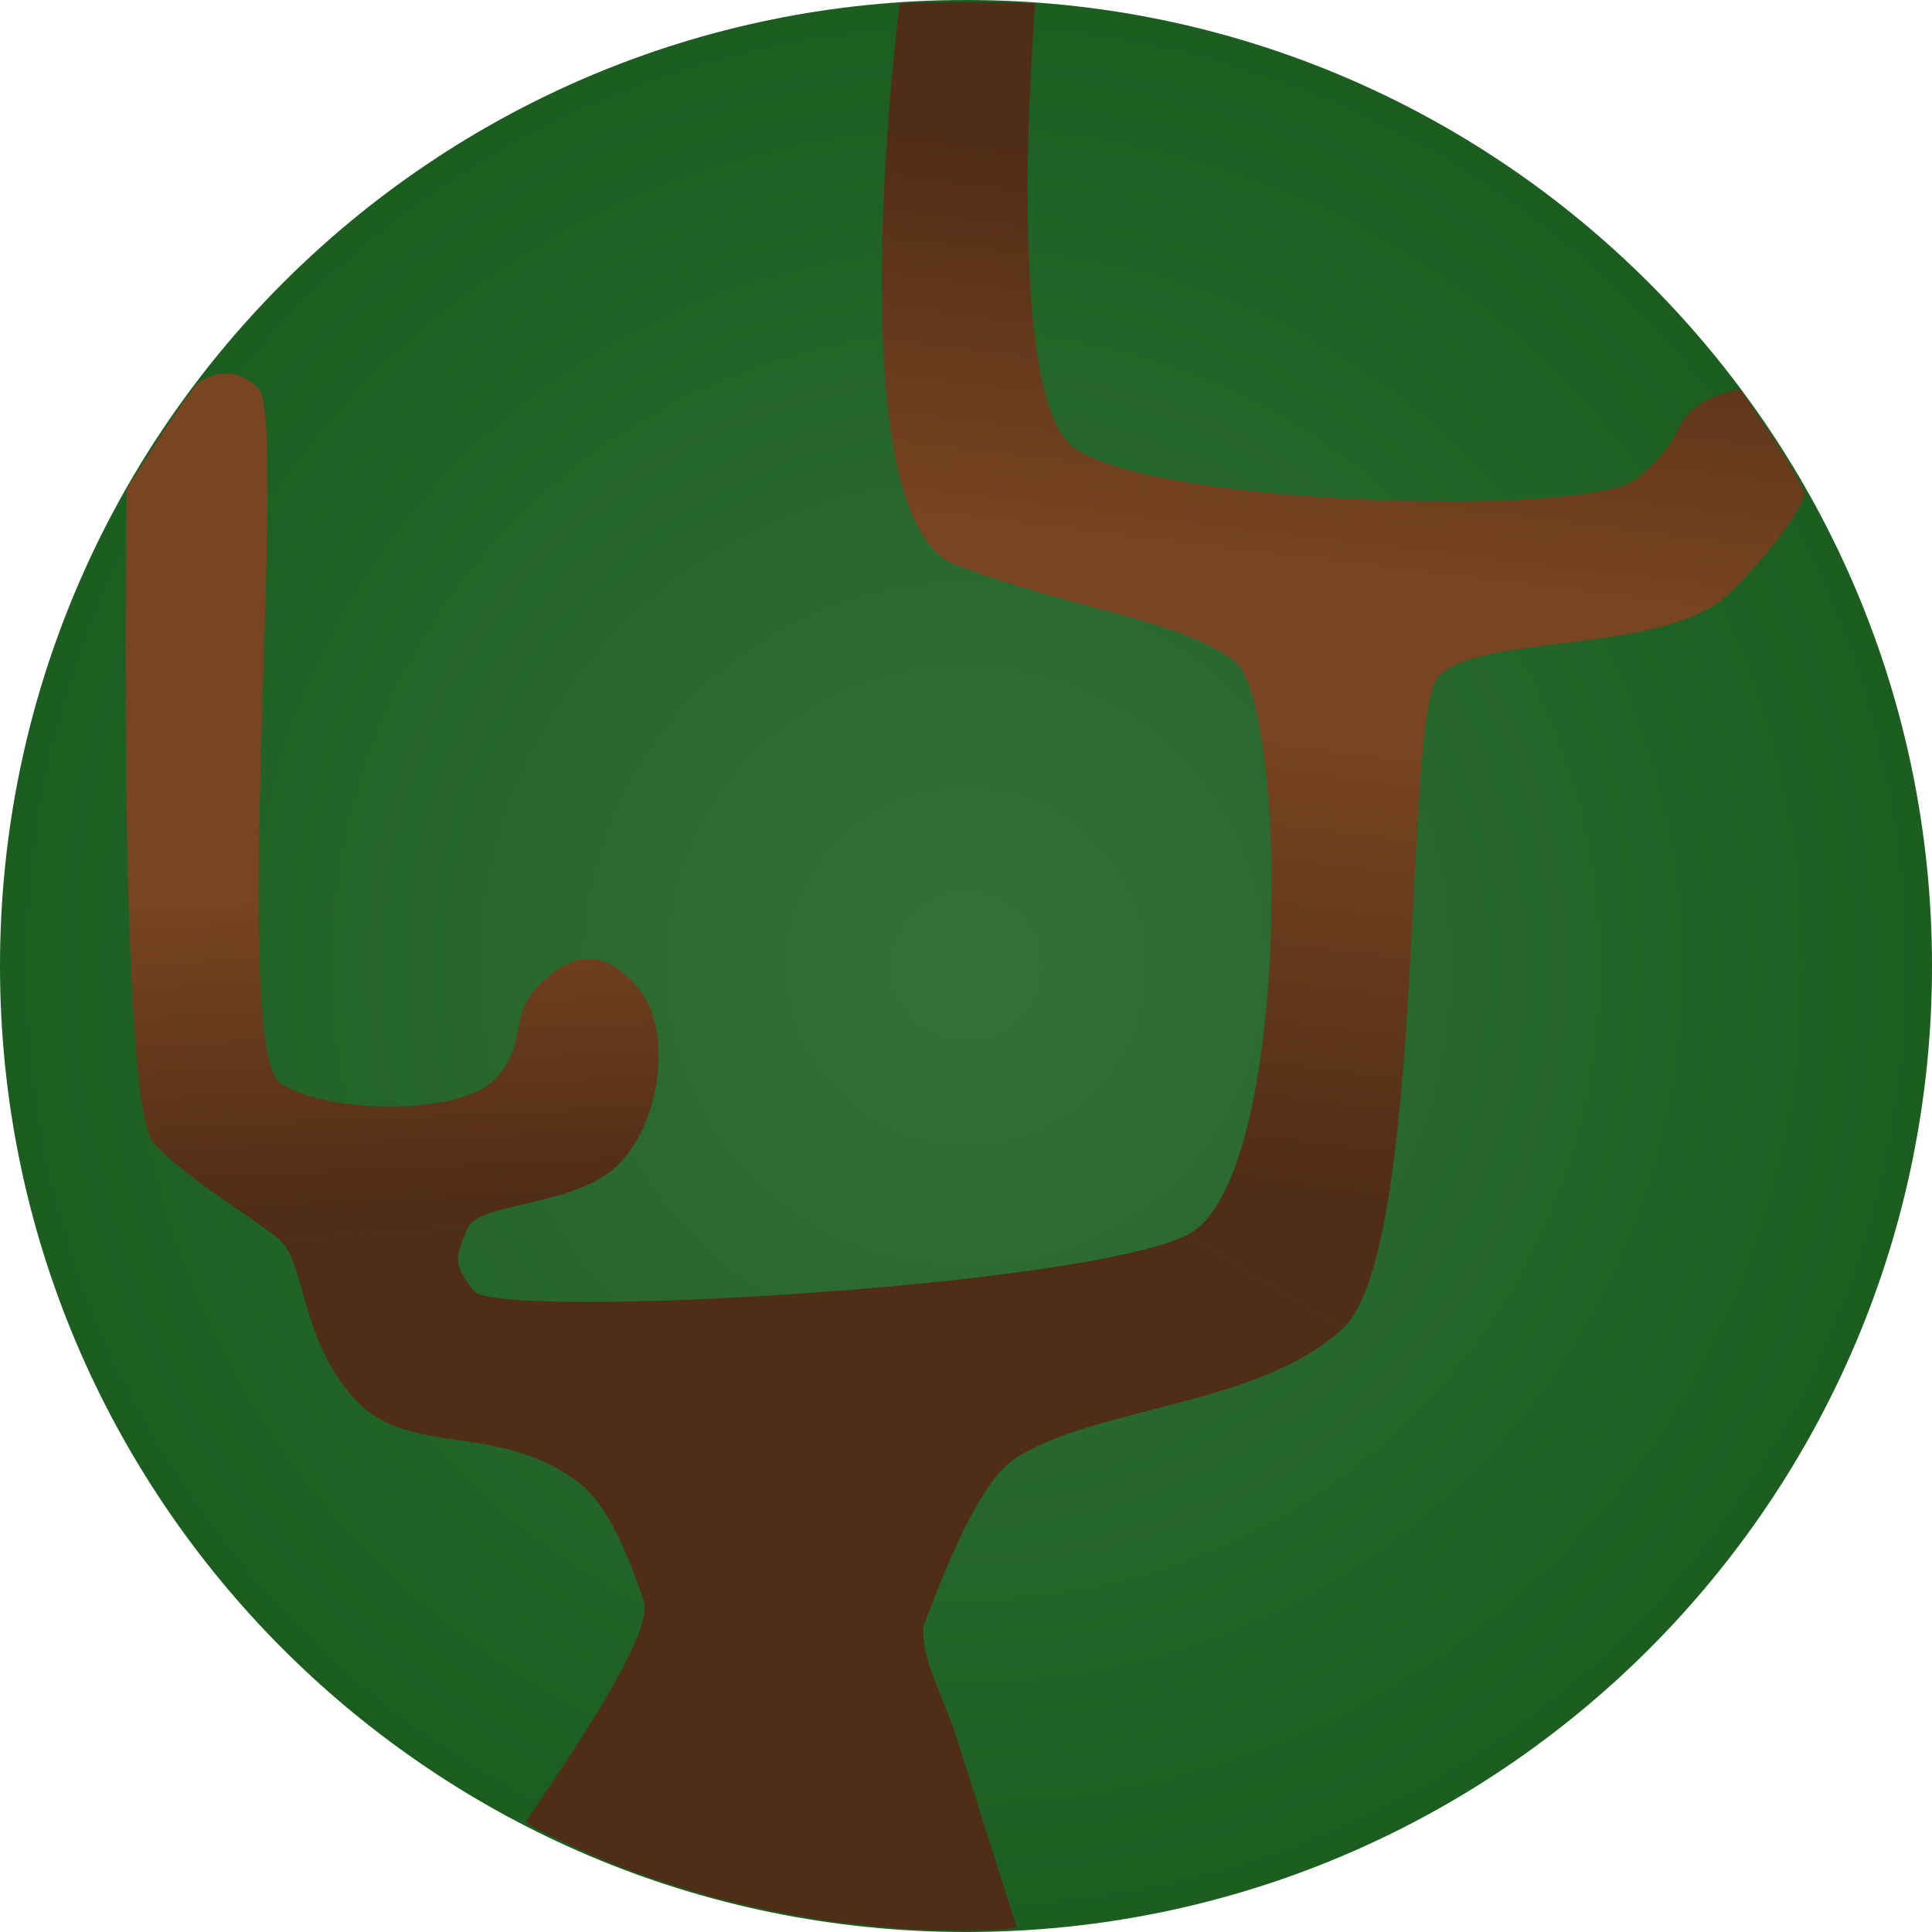
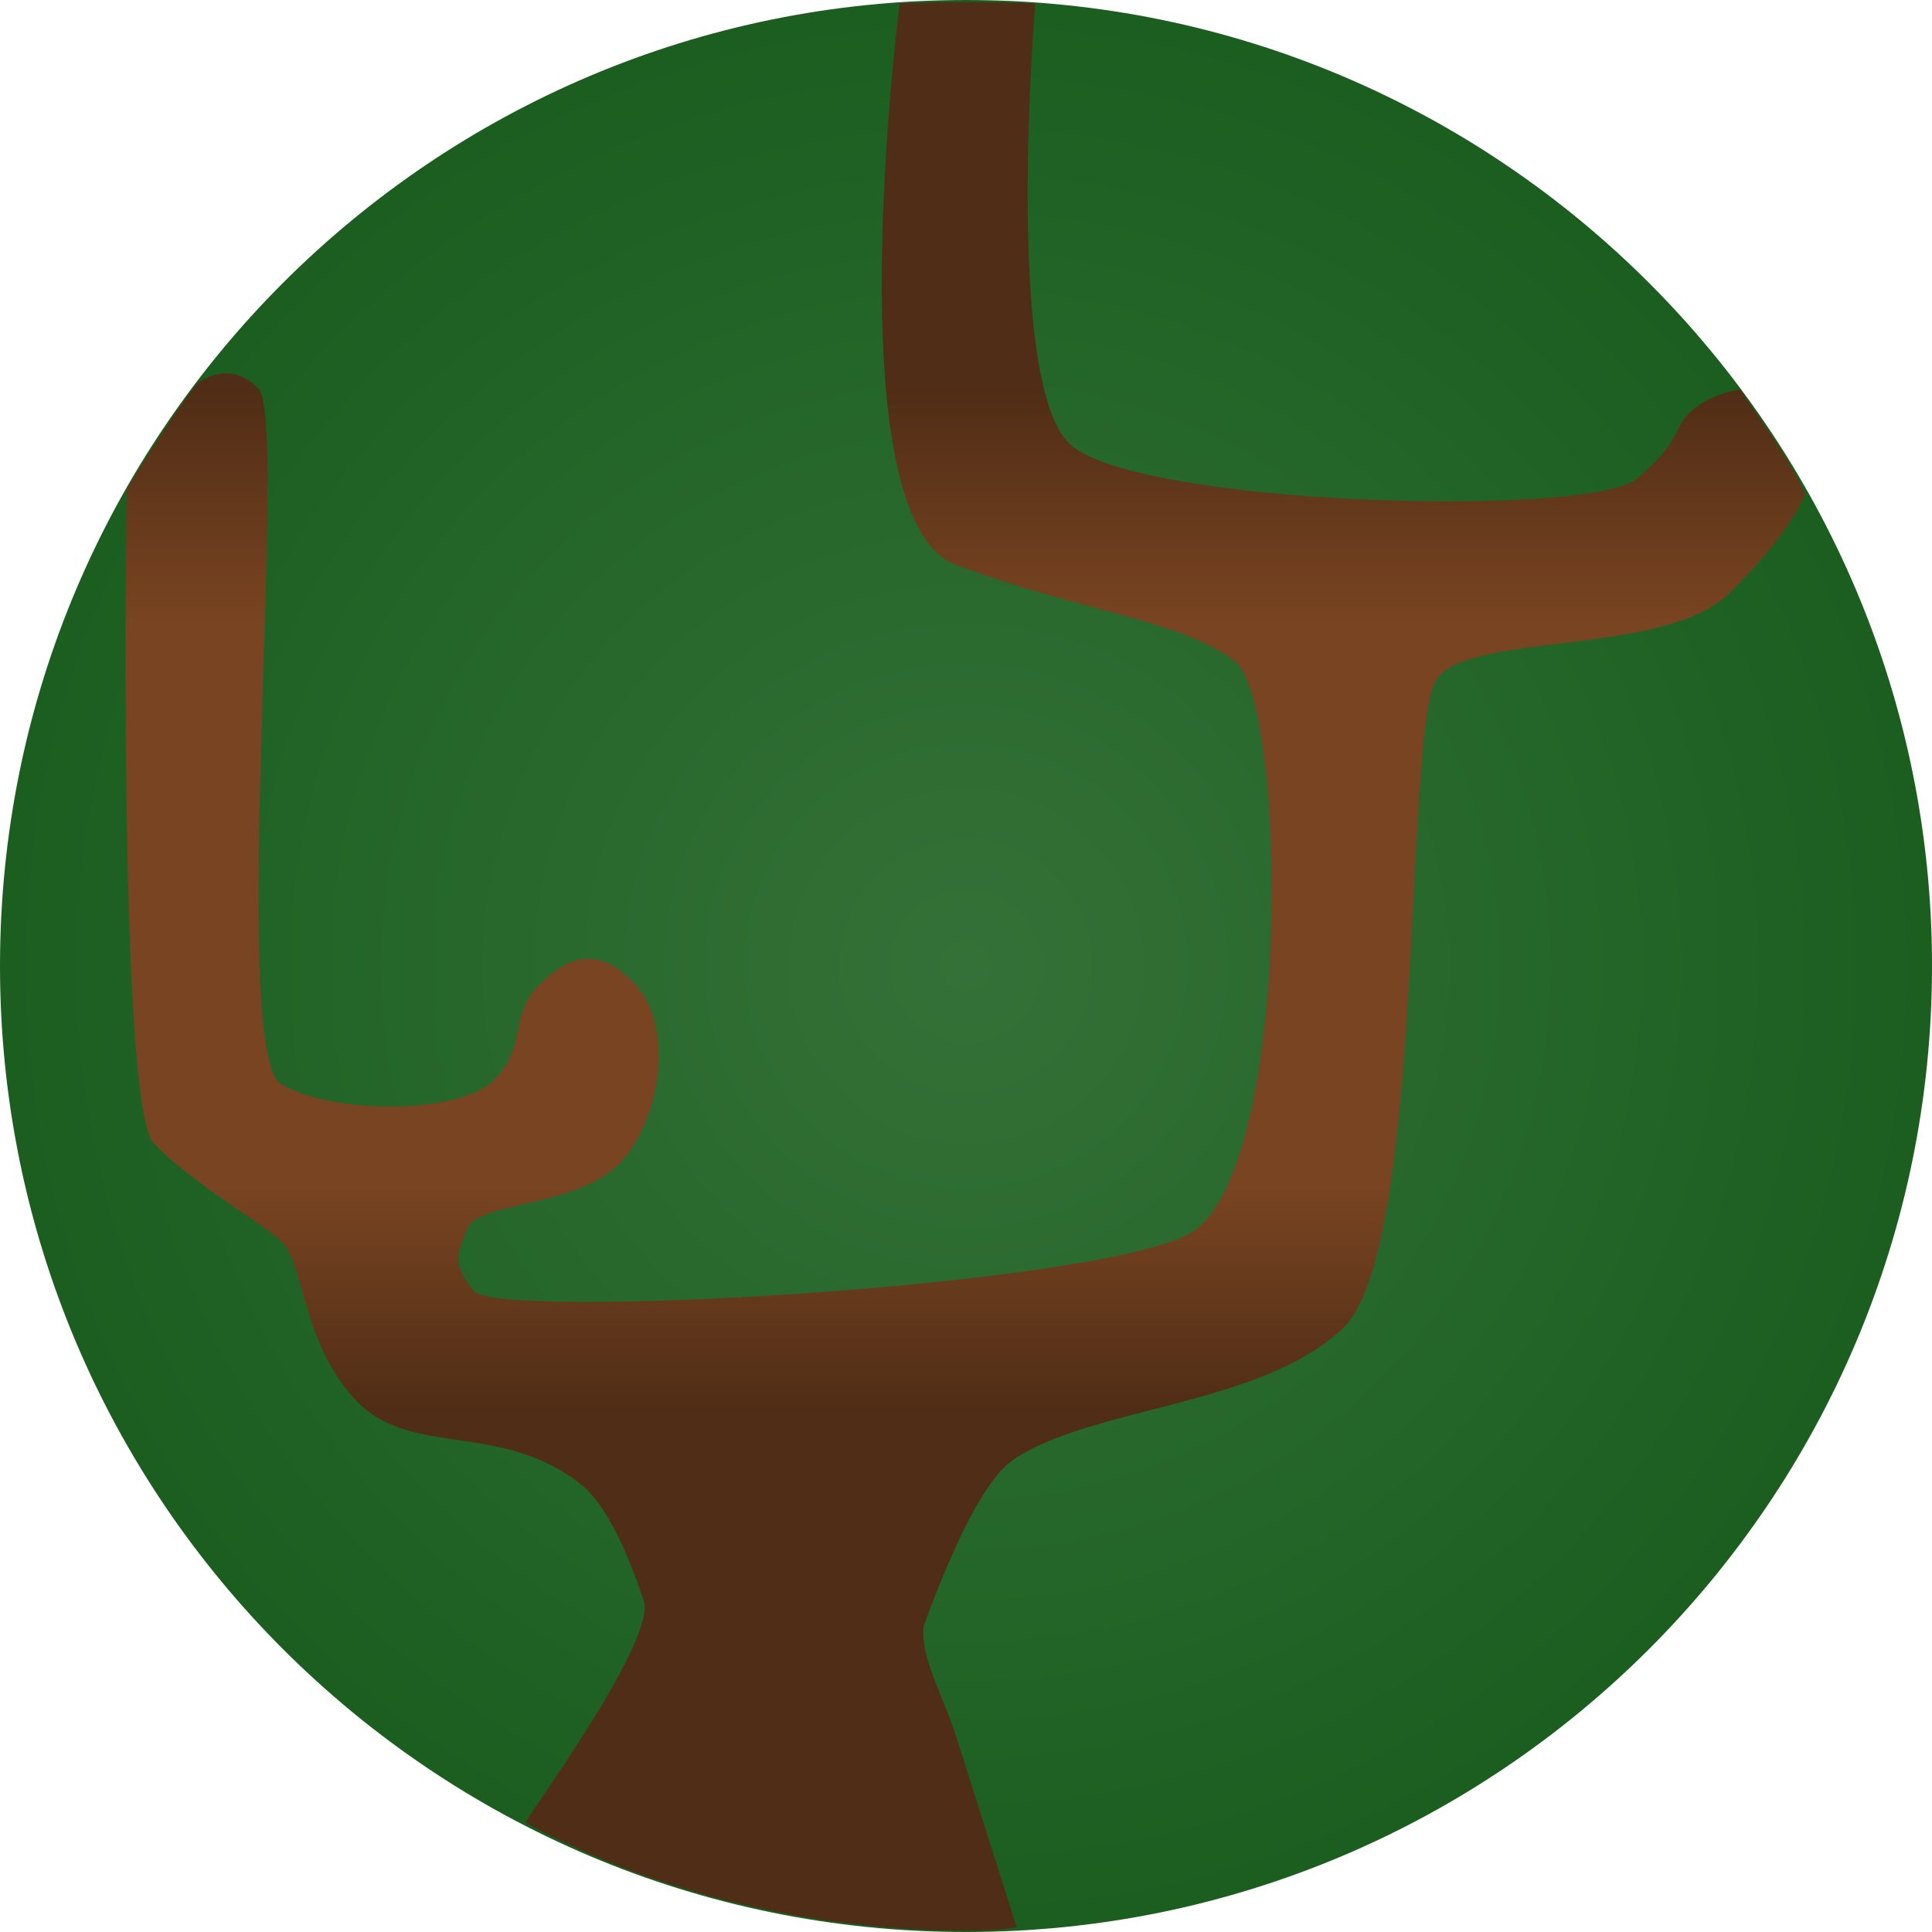
<svg xmlns="http://www.w3.org/2000/svg" xmlns:xlink="http://www.w3.org/1999/xlink" width="1500" height="1500" viewBox="0 0 396.875 396.875" version="1.1" id="svg1">
  <defs id="defs1">
+     <linearGradient id="linearGradient1">
+       <stop style="stop-color:#502d16;stop-opacity:1;" offset="0" id="stop1" />
+       <stop style="stop-color:#784421;stop-opacity:1" offset="0.227" id="stop3" />
+       <stop style="stop-color:#784421;stop-opacity:1" offset="0.784" id="stop4" />
+       <stop style="stop-color:#502d16;stop-opacity:1;" offset="1" id="stop2" />
+     </linearGradient>
    <linearGradient id="linearGradient470">
      <stop style="stop-color:#347138;stop-opacity:1;" offset="0" id="stop473" />
      <stop style="stop-color:#1b5e20;stop-opacity:1;" offset="1" id="stop471" />
    </linearGradient>
-     <linearGradient id="linearGradient64">
-       <stop style="stop-color:#502d16;stop-opacity:1;" offset="0" id="stop64" />
-       <stop style="stop-color:#784421;stop-opacity:1" offset="0.447" id="stop66" />
-       <stop style="stop-color:#784421;stop-opacity:1" offset="0.623" id="stop67" />
-       <stop style="stop-color:#502d16;stop-opacity:1;" offset="1" id="stop65" />
-     </linearGradient>
-     <linearGradient id="linearGradient59">
-       <stop style="stop-color:#502d16;stop-opacity:1" offset="0" id="stop59" />
-       <stop style="stop-color:#784421;stop-opacity:1" offset="1" id="stop60" />
-     </linearGradient>
-     <linearGradient xlink:href="#linearGradient59" id="linearGradient60" x1="298.724" y1="935.231" x2="287.844" y2="694.693" gradientUnits="userSpaceOnUse" />
-     <linearGradient xlink:href="#linearGradient64" id="linearGradient65" x1="1002.394" y1="924.576" x2="1096.773" y2="151.714" gradientUnits="userSpaceOnUse" />
    <radialGradient xlink:href="#linearGradient470" id="radialGradient471" cx="198.438" cy="198.438" fx="198.438" fy="198.438" r="198.438" gradientUnits="userSpaceOnUse" />
+     <linearGradient xlink:href="#linearGradient1" id="linearGradient2" x1="755.703" y1="302.123" x2="755.703" y2="1094.32" gradientUnits="userSpaceOnUse" />
  </defs>
  <g id="g7" style="display:none">
    <rect style="fill:#502d16;stroke:none;stroke-width:0.146" id="rect1" width="26.458" height="119.062" x="145.521" y="277.812" />
    <rect style="fill:#502d16;stroke:none;stroke-width:0.189" id="rect1-8" width="198.438" height="26.458" x="79.375" y="264.583" />
    <rect style="fill:#502d16;stroke:none;stroke-width:0.097" id="rect1-8-1" width="26.458" height="52.917" x="66.146" y="238.125" />
    <rect style="fill:#502d16;stroke:none;stroke-width:0.119" id="rect2" width="79.375" height="26.458" x="39.688" y="224.896" />
    <rect style="fill:#502d16;stroke:none;stroke-width:0.176" id="rect2-2" width="26.458" height="171.979" x="26.458" y="79.375" />
    <rect style="fill:#502d16;stroke:none;stroke-width:0.097" id="rect3" width="26.458" height="52.917" x="105.833" y="198.438" />
    <rect style="fill:#502d16;stroke:none;stroke-width:0.176" id="rect4" width="26.458" height="171.979" x="264.583" y="119.062" />
    <rect style="fill:#502d16;stroke:none;stroke-width:0.169" id="rect5" width="158.75" height="26.458" x="198.438" y="105.833" />
    <rect style="fill:#502d16;stroke:none;stroke-width:0.154" id="rect6" width="26.458" height="132.292" x="185.208" y="0" />
    <rect style="fill:#502d16;stroke:none;stroke-width:0.097" id="rect7" width="26.458" height="52.917" x="343.958" y="79.375" />
  </g>
  <circle style="display:inline;fill:url(#radialGradient471);stroke:none;stroke-width:0.765;fill-opacity:1" id="path7" r="198.438" cy="198.438" cx="198.438" />
  <g id="g12" style="display:none">
    <path style="fill:#008000;stroke:none;stroke-width:3.156" d="M 501.747,1455.303 C 235.147,1361.047 44.944,1125.684 7.927,844.238 1.492,795.309 1.445,704.579 7.828,654.876 13.703,609.13 31.265,536.4 46.313,495.497 52.38,479.006 66.099,447.159 76.801,424.725 l 19.458,-40.79 3.156,567.608 149.911,1.692 v 148.219 h 299.823 l -2.367,369.095 c -0.008,1.305 -21.568,-6.949 -45.035,-15.246 z" id="path8" transform="scale(0.2645833)" />
    <path style="fill:#008000;stroke:none;stroke-width:3.156" d="m 706.95,1497.219 c -4.34,-0.522 -18.897,-1.851 -32.349,-2.953 l -24.459,-2.003 v -390.809 H 1101.454 V 501.809 h 299.823 l 0.042,-118.351 6.256,9.468 c 9.89,14.969 36.706,76.058 48.739,111.035 49.322,143.358 55.073,288.238 17.296,435.719 -25.95,101.306 -79.972,205.668 -150.338,290.424 -96.752,116.54 -237.952,206.177 -383.593,243.514 -76.818,19.693 -179.049,30.061 -232.728,23.601 z" id="path9" transform="scale(0.2645833)" />
    <path style="fill:#008000;stroke:none;stroke-width:3.156" d="m 350.319,953.235 149.911,-1.692 1.665,-203.564 H 397.66 V 848.972 H 201.986 V 300.088 l -48.168,-1.844 13.532,-17.358 C 186.189,256.72 258.981,184.534 285.823,163.399 398.205,74.911 530.285,21.665 679.335,4.76 L 697.482,2.702 V 501.809 H 997.305 V 997.305 H 350.319 Z" id="path10" transform="scale(0.2645833)" />
    <path style="fill:#008000;stroke:none;stroke-width:3.156" d="m 804.626,3.156 c 0.094,-12.366 83.848,11.188 111.882,17.511 158.522,35.754 308.552,128.665 411.799,255.018 l 19.724,24.138 h -50.902 v 97.837 H 801.631 Z" id="path11" transform="scale(0.2645833)" />
  </g>
-   <path id="path64" style="display:inline;fill:#502d16;stroke:none;stroke-width:2.232;fill-opacity:1" d="M 362.992 953.6 L 216.807 962.279 C 237.148 979.352 232.759 1039.323 275.193 1086.002 C 317.627 1132.681 387.582 1102.562 450.842 1152.277 C 470.083 1167.399 486.677 1202.881 500.455 1244.938 C 505.324 1279.991 408.393 1411.27 408.393 1414.561 C 408.393 1416.864 454.488 1438.742 480.92 1448.984 C 502.625 1457.395 525.349 1464.855 548.687 1471.279 C 548.73 1471.606 548.752 1471.773 548.752 1471.773 L 573.881 1477.877 C 587.701 1481.234 610.097 1485.834 623.65 1488.101 L 648.295 1492.225 C 648.295 1492.225 648.327 1492.089 648.393 1491.822 C 670.739 1494.938 693.13 1497.074 715.244 1498.164 C 740.876 1499.428 768.87 1499.267 779.07 1497.799 L 789.336 1496.32 C 789.336 1496.32 755.855 1390.735 743.156 1350.686 C 731.658 1314.424 714.854 1288.255 716.959 1262.822 C 739.298 1201.871 764.147 1148.643 786.721 1133.342 C 847.647 1092.043 977.717 1092.123 1042.582 1031.424 L 921.803 958.75 C 839.906 999.704 385.384 1024.986 367.727 1002.281 C 350.069 979.576 354.614 974.258 362.992 953.6 z " transform="scale(0.2645833)" />
-   <path style="display:inline;fill:url(#linearGradient65);fill-opacity:1;stroke:none;stroke-width:2.232" d="M 921.803,958.751 C 1003.7,917.797 1000.185,545.434 958.493,513.279 916.802,481.124 836.974,474.331 742.023,438.519 647.073,402.707 698.506,2.713 698.506,2.713 l 25.366,-0.805 c 13.951,-0.443 37.629,-0.443 52.617,-6.791e-4 l 27.251,0.805 c 0,0 -24.623,294.18 26.873,342.078 51.495,47.897 403.972,57.549 440.311,26.78 36.339,-30.77 26.841,-38.574 42.401,-52.585 15.561,-14.012 37.749,-16.596 37.749,-16.596 l 17.514,25.664 c 20.969,30.727 32.827,52.873 32.774,55.791 0,0 -9.661,28.52 -59.026,76.992 -49.365,48.472 -199.856,29.953 -226.512,65.834 -26.657,35.88 -8.377,444.056 -73.242,504.755" transform="scale(0.2645833)" id="path22" />
-   <path style="display:inline;fill:url(#linearGradient60);fill-opacity:1;stroke:none;stroke-width:2.232" d="M 216.806,962.279 C 196.465,945.207 147.417,917.03 119.305,887.562 91.192,858.094 98.193,379.988 98.193,379.988 l 17.365,-27.641 c 9.551,-15.203 21.853,-33.667 27.338,-41.031 l 9.973,-13.39 c 0,0 24.655,-20.497 47.98,4.007 23.325,24.504 -23.467,515.44 17.358,539.647 40.825,24.207 139.335,23.537 165.479,-3.156 26.144,-26.693 11.046,-49.928 34.716,-73.598 23.67,-23.67 47.828,-30.889 75.965,0.789 28.137,31.678 19.656,102.233 -12.624,136.939 -32.28,34.706 -110.371,30.389 -118.749,51.047" transform="scale(0.2645833)" id="path12" />
+   <path id="path64" style="display:inline;fill:url(#linearGradient2);stroke:none;stroke-width:2.232;fill-opacity:1" d="M 723.873 1.908 L 698.506 2.713 C 698.506 2.713 647.073 402.707 742.023 438.52 C 836.974 474.332 916.803 481.124 958.494 513.279 C 1000.185 545.434 1003.699 917.795 921.803 958.75 C 839.906 999.704 385.384 1024.986 367.727 1002.281 C 350.069 979.576 354.614 974.258 362.992 953.6 C 371.37 932.942 449.462 937.259 481.742 902.553 C 514.022 867.847 522.504 797.293 494.367 765.615 C 466.23 733.937 442.073 741.156 418.402 764.826 C 394.732 788.496 409.829 811.73 383.686 838.424 C 357.542 865.117 259.032 865.787 218.207 841.58 C 177.382 817.373 224.173 326.436 200.848 301.932 C 177.522 277.428 152.867 297.926 152.867 297.926 L 142.895 311.314 C 137.41 318.679 125.107 337.143 115.557 352.346 L 98.193 379.988 C 98.193 379.988 91.192 858.095 119.305 887.562 C 147.417 917.03 196.465 945.207 216.807 962.279 C 237.148 979.352 232.759 1039.323 275.193 1086.002 C 317.627 1132.681 387.582 1102.562 450.842 1152.277 C 470.083 1167.399 486.677 1202.881 500.455 1244.938 C 505.324 1279.991 408.393 1411.27 408.393 1414.561 C 408.393 1416.864 454.488 1438.742 480.92 1448.984 C 502.625 1457.395 525.349 1464.855 548.687 1471.279 C 548.73 1471.606 548.752 1471.773 548.752 1471.773 L 573.881 1477.877 C 587.701 1481.234 610.097 1485.834 623.65 1488.101 L 648.295 1492.225 C 648.295 1492.225 648.327 1492.089 648.393 1491.822 C 670.739 1494.938 693.13 1497.074 715.244 1498.164 C 740.876 1499.428 768.87 1499.267 779.07 1497.799 L 789.336 1496.32 C 789.336 1496.32 755.855 1390.735 743.156 1350.686 C 731.658 1314.424 714.854 1288.255 716.959 1262.822 C 739.298 1201.871 764.147 1148.643 786.721 1133.342 C 847.647 1092.043 977.717 1092.123 1042.582 1031.424 C 1107.447 970.725 1089.168 562.55 1115.824 526.67 C 1142.481 490.79 1292.973 509.308 1342.338 460.836 C 1391.703 412.364 1401.363 383.844 1401.363 383.844 C 1401.417 380.925 1389.557 358.78 1368.588 328.053 L 1351.074 302.389 C 1351.074 302.389 1328.887 304.973 1313.326 318.984 C 1297.766 332.996 1307.263 340.801 1270.924 371.57 C 1234.585 402.34 882.109 392.686 830.613 344.789 C 779.118 296.892 803.74 2.713 803.74 2.713 L 776.49 1.908 C 761.502 1.466 737.824 1.465 723.873 1.908 z " transform="scale(0.2645833)" />
</svg>
